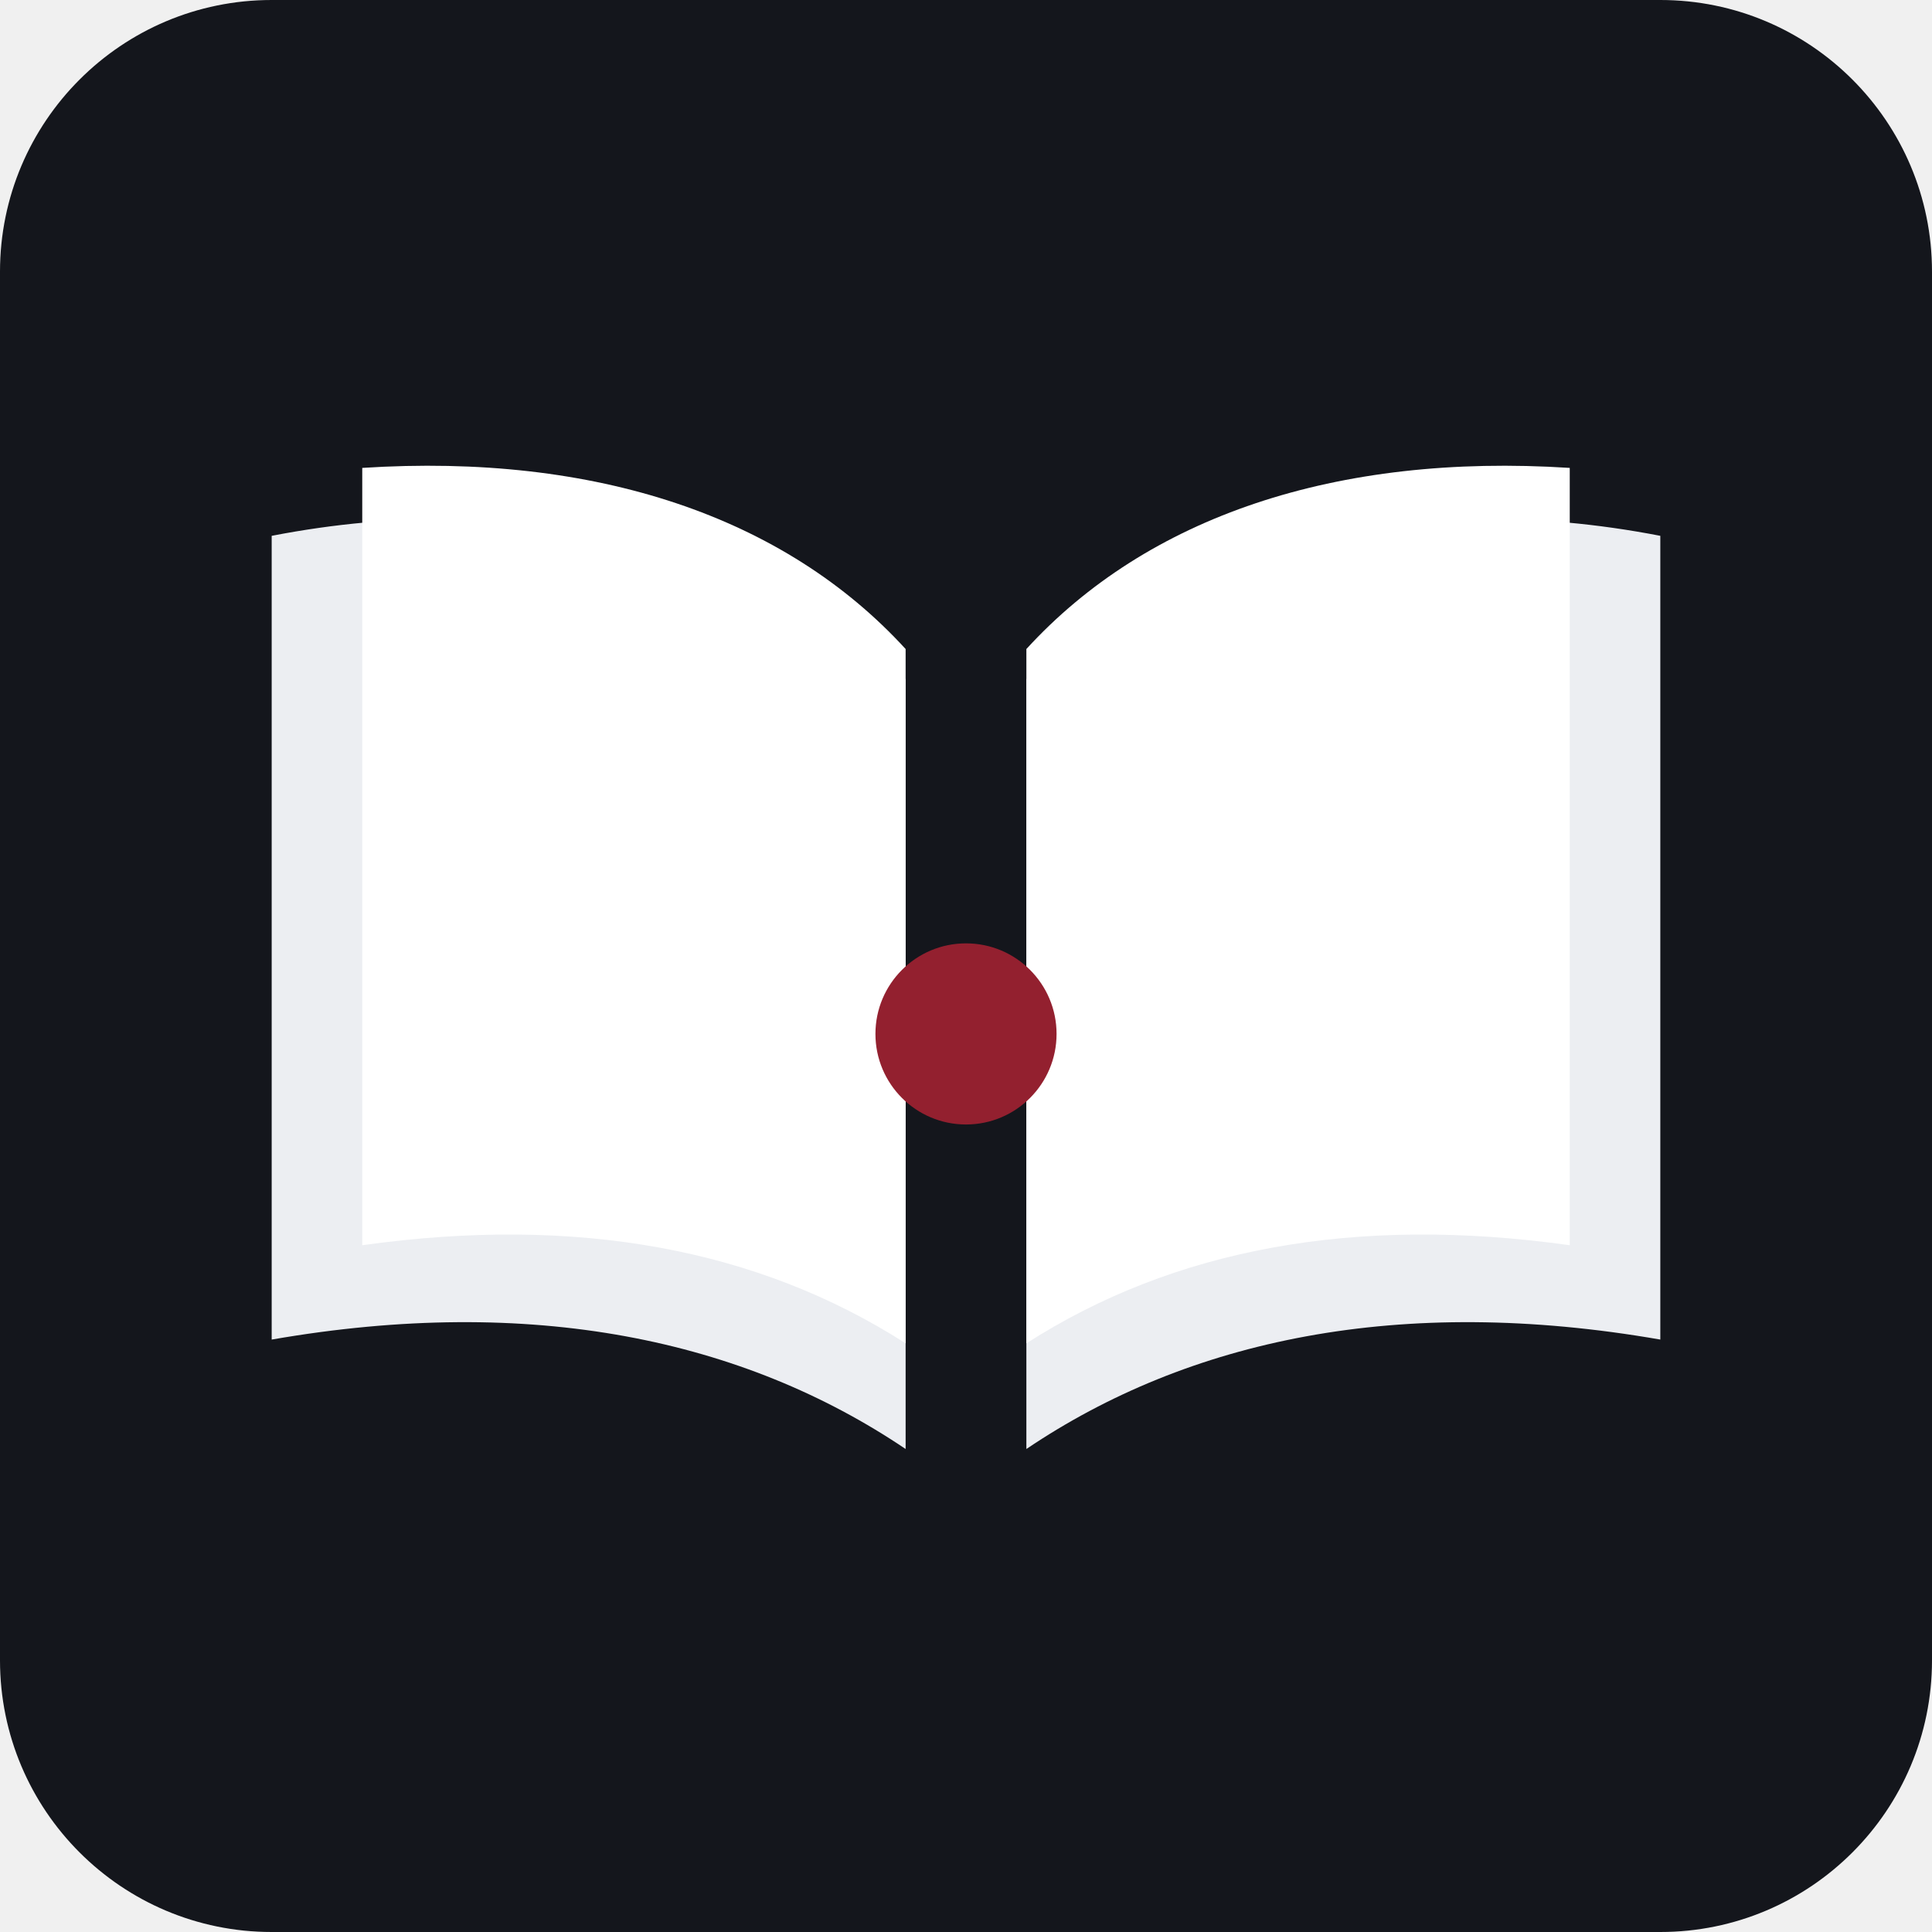
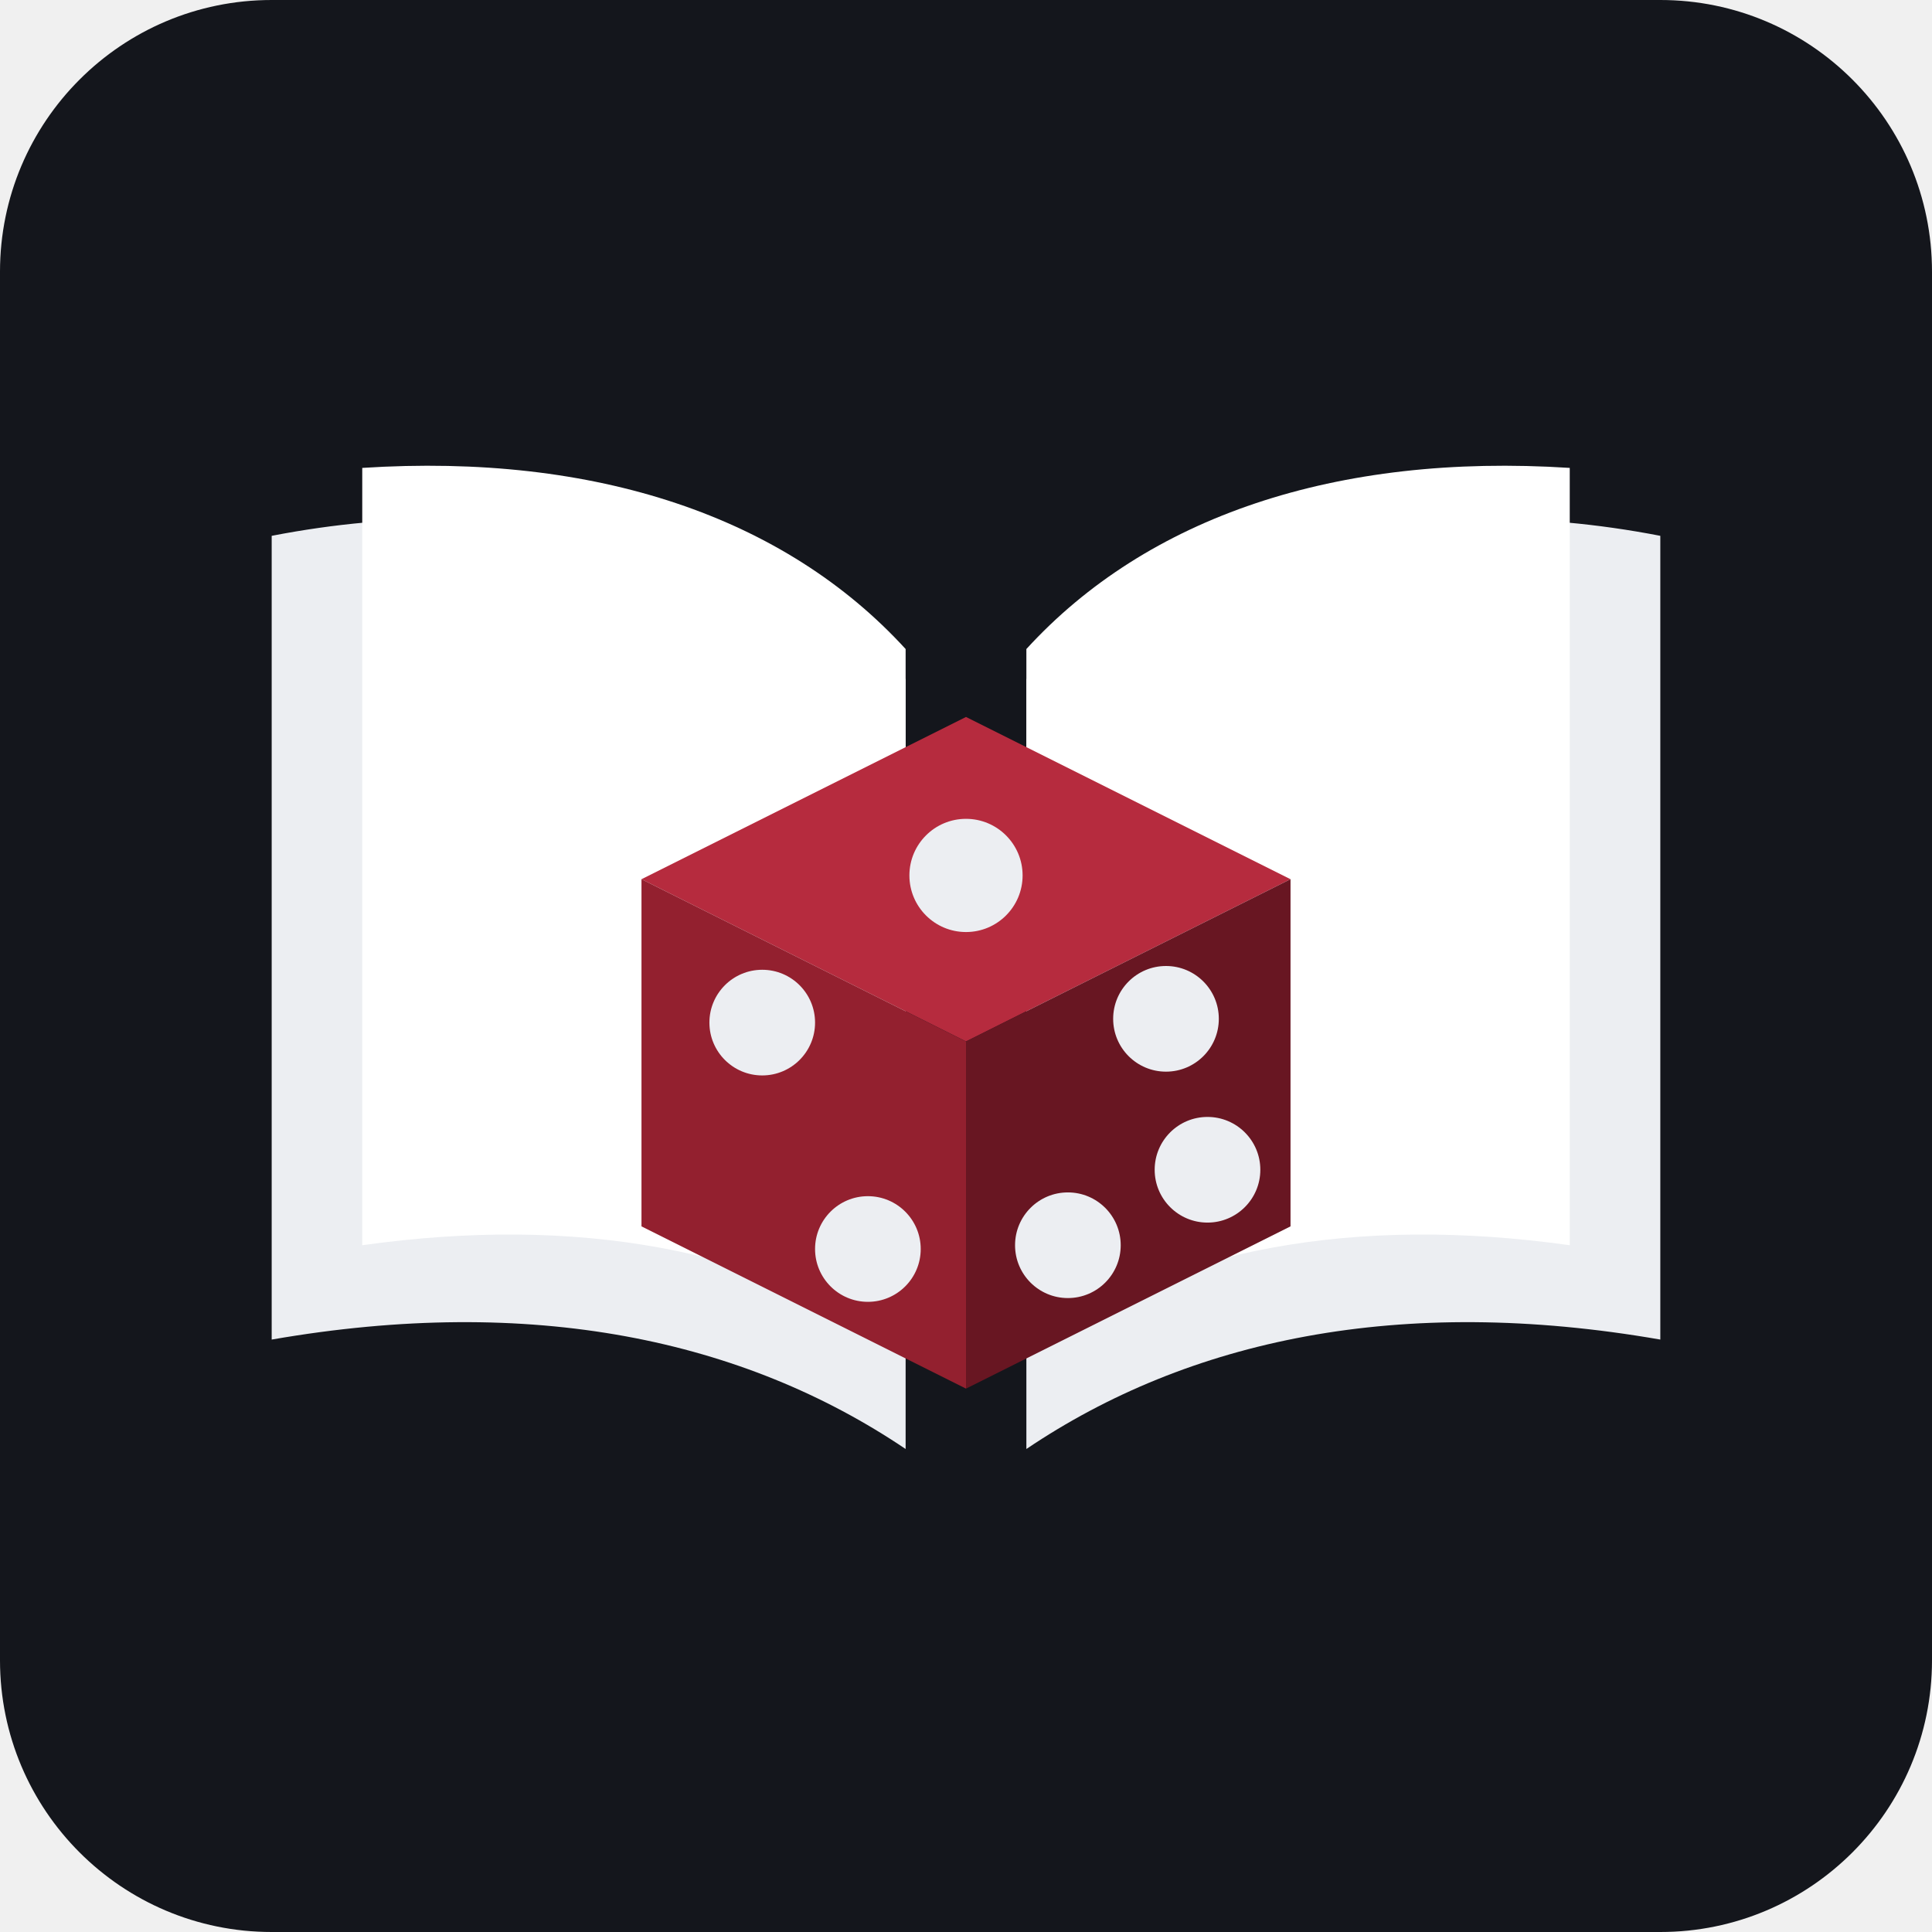
<svg xmlns="http://www.w3.org/2000/svg" viewBox="0 0 512 512" role="img" aria-label="Open book">
  <rect width="512" height="512" rx="72" fill="#14161c" />
  <path fill="#eceef2" d="M72 142c67-13 128 3 168 38v204c-43-29-99-41-168-29V142Z" />
  <path fill="#eceef2" d="M440 142c-67-13-128 3-168 38v204c43-29 99-41 168-29V142Z" />
  <path fill="#fff" d="M96 124c62-4 112 13 144 48v184c-39-25-87-34-144-26V124Z" />
  <path fill="#fff" d="M416 124c-62-4-112 13-144 48v184c39-25 87-34 144-26V124Z" />
-   <circle cx="256" cy="274" r="24" fill="#93202f" />
+   <path fill="#b62b3e" d="m256 190 86 43-86 43-86-43 86-43Z" />
+   <path fill="#93202f" d="m170 233 86 43v92l-86-43v-92Z" />
+   <path fill="#681622" d="m342 233-86 43v92l86-43v-92Z" />
+   <circle cx="256" cy="232" r="15" fill="#eceef2" />
+   <circle cx="202" cy="271" r="14" fill="#eceef2" />
+   <circle cx="230" cy="331" r="14" fill="#eceef2" />
+   <circle cx="309" cy="270" r="14" fill="#eceef2" />
+   <circle cx="283" cy="330" r="14" fill="#eceef2" />
+   <circle cx="320" cy="310" r="14" fill="#eceef2" />
</svg>
